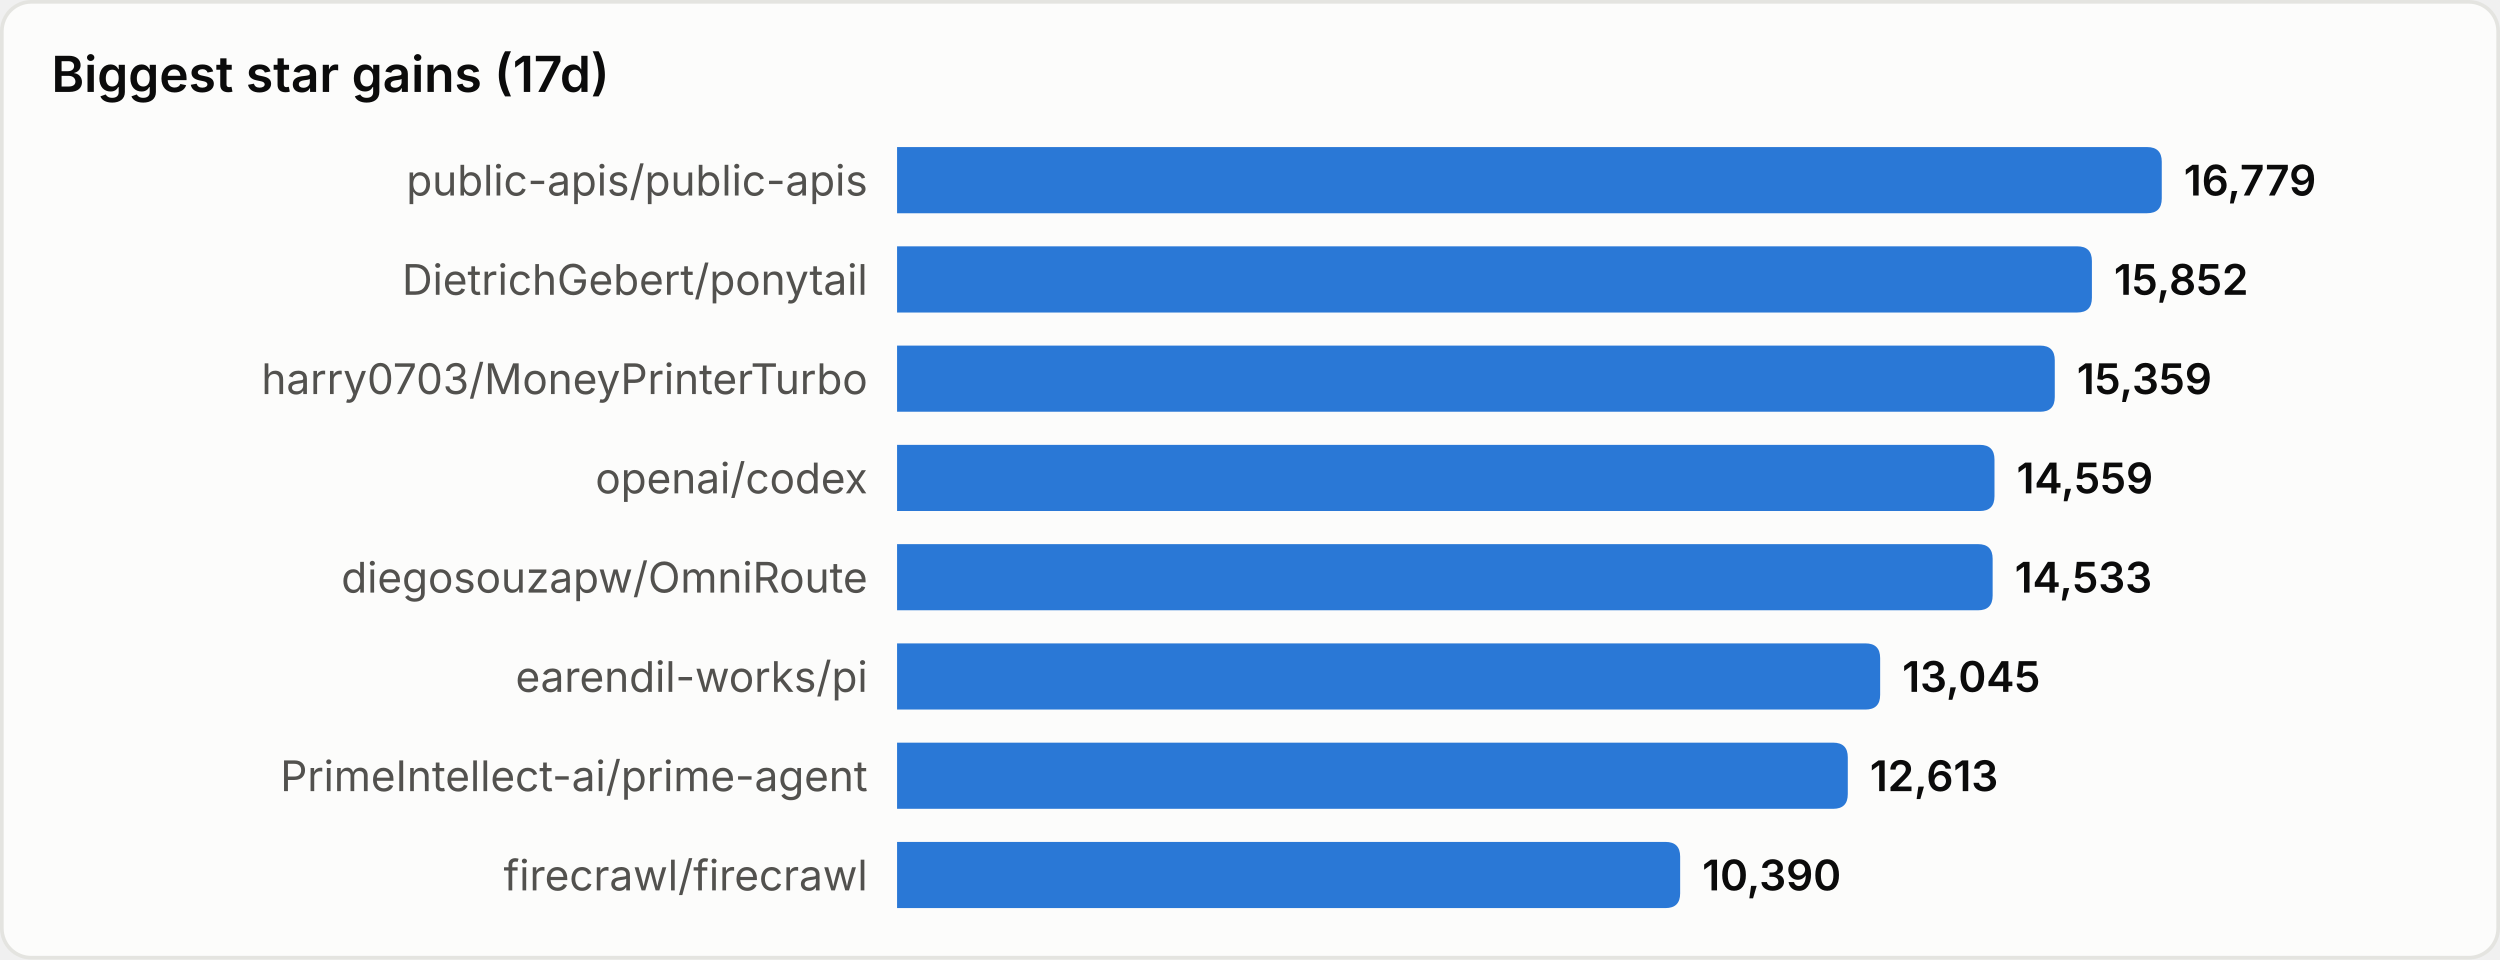
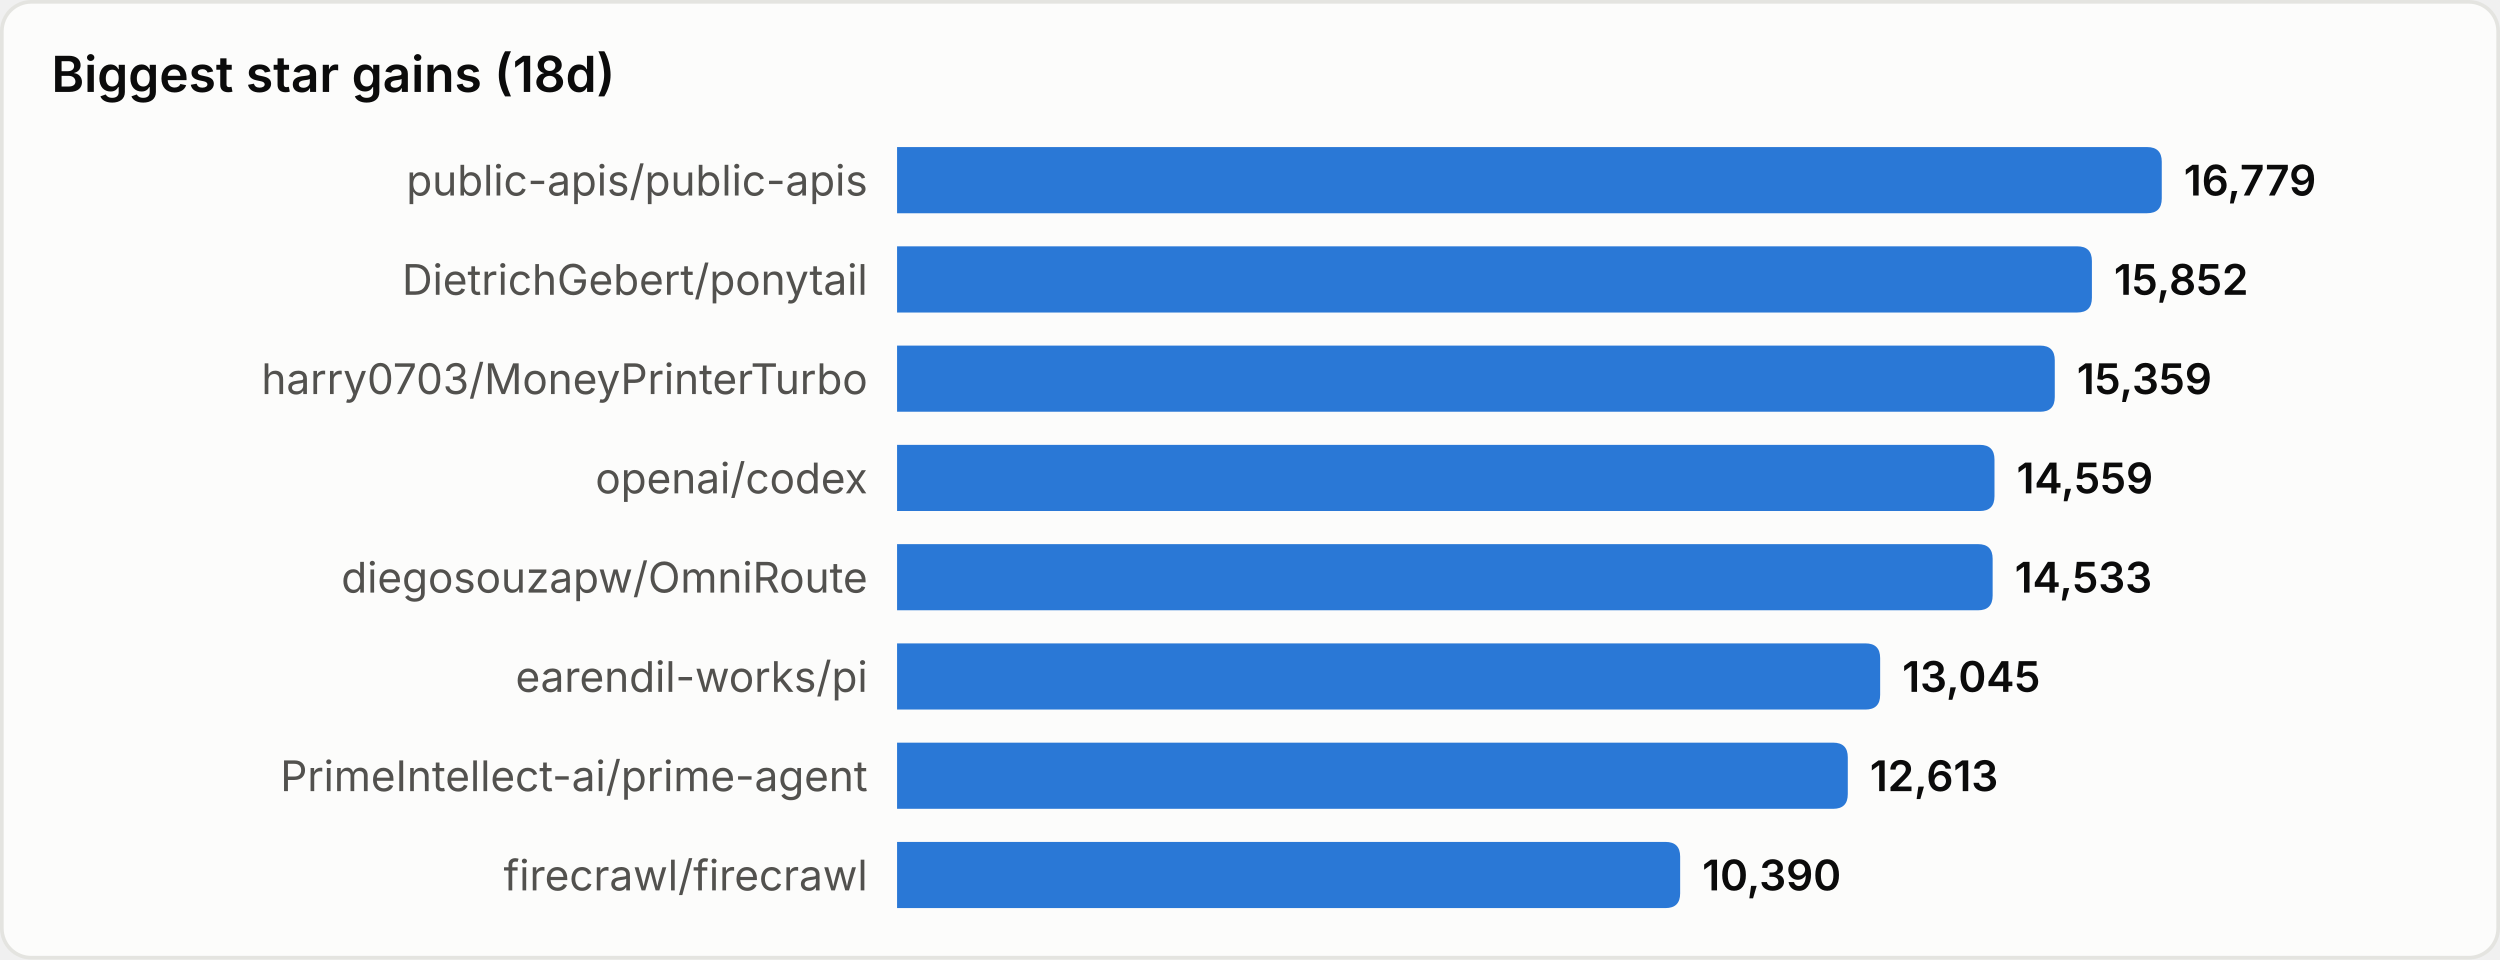
- <svg xmlns="http://www.w3.org/2000/svg" width="680" height="261" viewBox="0 0 680 261" role="img" aria-label="Biggest star gains (17d)">
+ <svg xmlns="http://www.w3.org/2000/svg" width="680" height="261" viewBox="0 0 680 261" role="img" aria-label="Biggest star gains (18d)">
  <style>
text{font-family:system-ui,-apple-system,'Segoe UI',sans-serif}
.srf{fill:#fcfcfb;stroke:#e4e4e0}.ttl{fill:#0b0b0b;font-size:13.5px;font-weight:600}
.lbl{fill:#52514e;font-size:11.5px}.val{fill:#0b0b0b;font-size:11.5px;font-weight:600}
.bar{fill:#2a78d6}
@media(prefers-color-scheme:dark){
.srf{fill:#1a1a19;stroke:#33332f}.ttl{fill:#ffffff}
.lbl{fill:#c3c2b7}.val{fill:#ffffff}.bar{fill:#3987e5}
}
</style>
  <rect x="0.5" y="0.5" width="679" height="260" rx="8" class="srf" />
-   <text x="14" y="25" class="ttl">Biggest star gains (17d)</text>
+   <text x="14" y="25" class="ttl">Biggest star gains (18d)</text>
  <text x="236" y="49.0" class="lbl" text-anchor="end" dominant-baseline="central">public-apis/public-apis</text>
  <path d="M244,40 h340.0 q4,0 4,4 v10 q0,4 -4,4 h-340.0 z" class="bar" />
  <text x="594.0" y="49.0" class="val" dominant-baseline="central">16,779</text>
  <text x="236" y="76.0" class="lbl" text-anchor="end" dominant-baseline="central">DietrichGebert/ponytail</text>
  <path d="M244,67 h321.0 q4,0 4,4 v10 q0,4 -4,4 h-321.0 z" class="bar" />
  <text x="575.0" y="76.0" class="val" dominant-baseline="central">15,852</text>
  <text x="236" y="103.0" class="lbl" text-anchor="end" dominant-baseline="central">harry0703/MoneyPrinterTurbo</text>
  <path d="M244,94 h310.9 q4,0 4,4 v10 q0,4 -4,4 h-310.9 z" class="bar" />
  <text x="564.9" y="103.0" class="val" dominant-baseline="central">15,359</text>
  <text x="236" y="130.0" class="lbl" text-anchor="end" dominant-baseline="central">openai/codex</text>
  <path d="M244,121 h294.5 q4,0 4,4 v10 q0,4 -4,4 h-294.5 z" class="bar" />
  <text x="548.5" y="130.0" class="val" dominant-baseline="central">14,559</text>
  <text x="236" y="157.0" class="lbl" text-anchor="end" dominant-baseline="central">diegosouzapw/OmniRoute</text>
  <path d="M244,148 h294.0 q4,0 4,4 v10 q0,4 -4,4 h-294.0 z" class="bar" />
  <text x="548.0" y="157.0" class="val" dominant-baseline="central">14,533</text>
  <text x="236" y="184.0" class="lbl" text-anchor="end" dominant-baseline="central">earendil-works/pi</text>
  <path d="M244,175 h263.4 q4,0 4,4 v10 q0,4 -4,4 h-263.4 z" class="bar" />
  <text x="517.4" y="184.0" class="val" dominant-baseline="central">13,045</text>
  <text x="236" y="211.0" class="lbl" text-anchor="end" dominant-baseline="central">PrimeIntellect-ai/prime-agent</text>
  <path d="M244,202 h254.6 q4,0 4,4 v10 q0,4 -4,4 h-254.6 z" class="bar" />
  <text x="508.6" y="211.0" class="val" dominant-baseline="central">12,613</text>
  <text x="236" y="238.0" class="lbl" text-anchor="end" dominant-baseline="central">firecrawl/firecrawl</text>
  <path d="M244,229 h209.0 q4,0 4,4 v10 q0,4 -4,4 h-209.0 z" class="bar" />
  <text x="463.0" y="238.0" class="val" dominant-baseline="central">10,390</text>
</svg>
